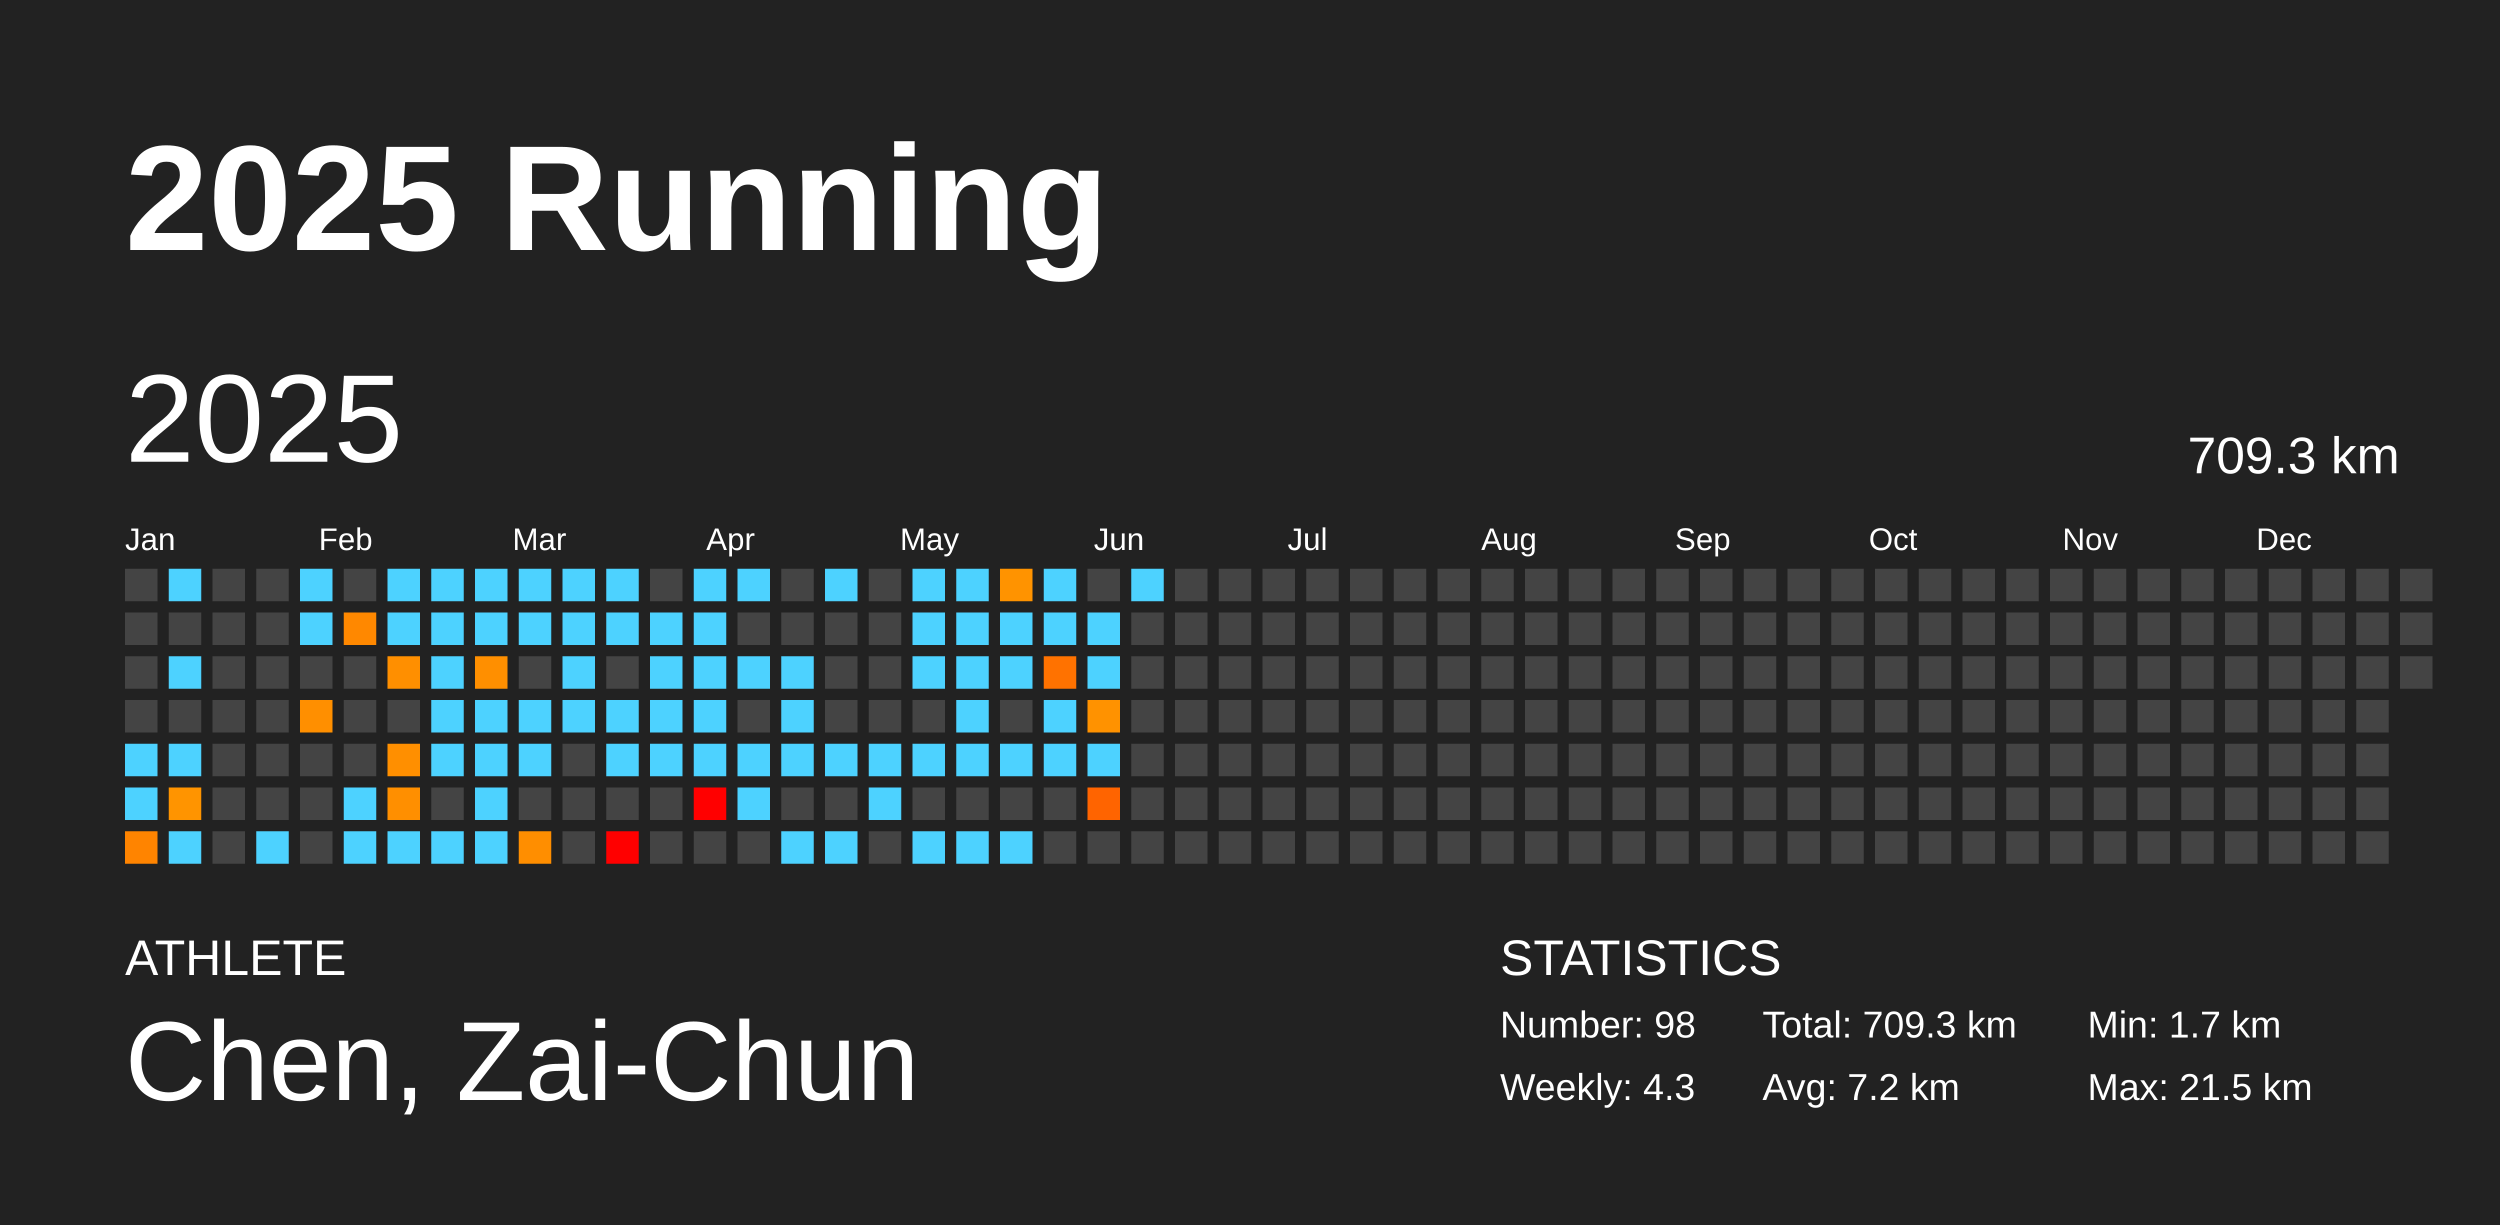
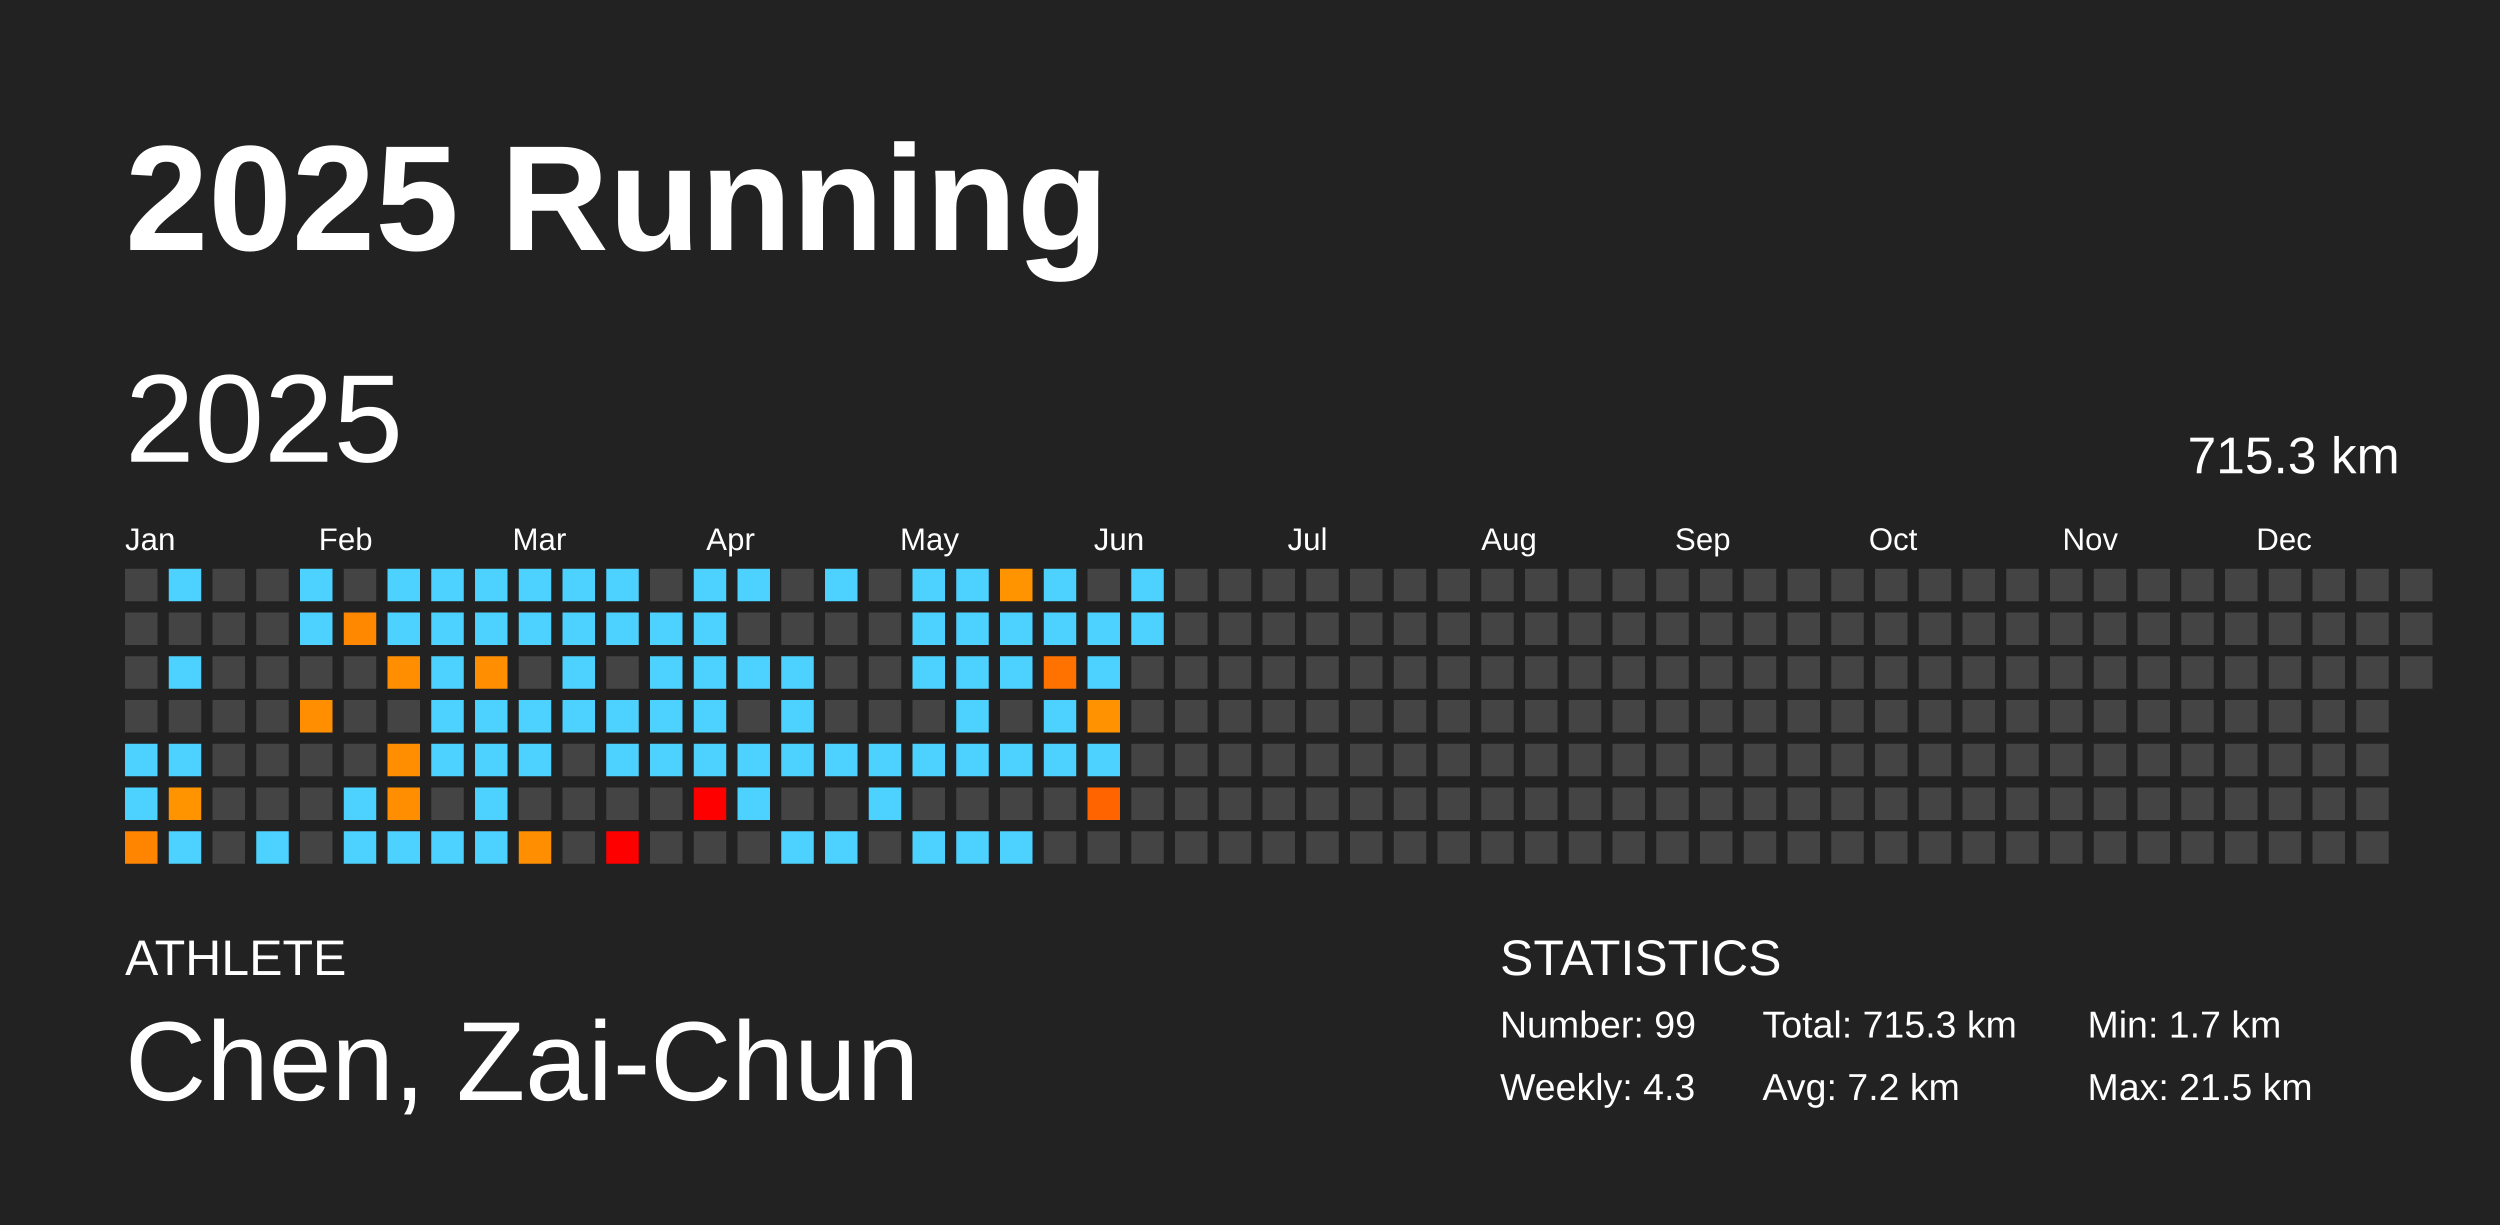
<svg xmlns="http://www.w3.org/2000/svg" baseProfile="full" height="98mm" version="1.1" viewBox="0,0,200,98" width="200mm">
  <defs />
  <rect fill="#222222" height="98" width="200" x="0" y="0" />
  <text fill="#FFFFFF" style="font-size:12px; font-family:Arial; font-weight:bold;" x="10" y="20">2025 Running</text>
  <text fill="#FFFFFF" style="font-size:4px; font-family:Arial" x="10" y="78">ATHLETE</text>
  <text fill="#FFFFFF" style="font-size:9px; font-family:Arial" x="10" y="88">Chen, Zai-Chun</text>
  <text fill="#FFFFFF" style="font-size:4px; font-family:Arial" x="120" y="78">STATISTICS</text>
-   <text fill="#FFFFFF" style="font-size:3px; font-family:Arial" x="120" y="83">Number: 98</text>
+   <text fill="#FFFFFF" style="font-size:3px; font-family:Arial" x="120" y="83">Number: 99</text>
  <text fill="#FFFFFF" style="font-size:3px; font-family:Arial" x="120" y="88">Weekly: 4.3</text>
-   <text fill="#FFFFFF" style="font-size:3px; font-family:Arial" x="141" y="83">Total: 709.3 km</text>
+   <text fill="#FFFFFF" style="font-size:3px; font-family:Arial" x="141" y="83">Total: 715.3 km</text>
  <text fill="#FFFFFF" style="font-size:3px; font-family:Arial" x="141" y="88">Avg: 7.2 km</text>
  <text fill="#FFFFFF" style="font-size:3px; font-family:Arial" x="167" y="83">Min: 1.7 km</text>
  <text fill="#FFFFFF" style="font-size:3px; font-family:Arial" x="167" y="88">Max: 21.5 km</text>
  <text dominant-baseline="hanging" fill="#FFFFFF" style="font-size:10.0px; font-family:Arial;" x="10" y="30">2025</text>
-   <text dominant-baseline="hanging" fill="#FFFFFF" style="font-size:4.125px; font-family:Arial;" x="175" y="35">709.3 km</text>
+   <text dominant-baseline="hanging" fill="#FFFFFF" style="font-size:4.125px; font-family:Arial;" x="175" y="35">715.3 km</text>
  <text fill="#FFFFFF" style="font-size:2.5px; font-family:Arial" x="10.0" y="44">Jan</text>
  <text fill="#FFFFFF" style="font-size:2.5px; font-family:Arial" x="25.5" y="44">Feb</text>
  <text fill="#FFFFFF" style="font-size:2.5px; font-family:Arial" x="41.0" y="44">Mar</text>
  <text fill="#FFFFFF" style="font-size:2.5px; font-family:Arial" x="56.5" y="44">Apr</text>
  <text fill="#FFFFFF" style="font-size:2.5px; font-family:Arial" x="72.0" y="44">May</text>
  <text fill="#FFFFFF" style="font-size:2.5px; font-family:Arial" x="87.5" y="44">Jun</text>
  <text fill="#FFFFFF" style="font-size:2.5px; font-family:Arial" x="103.0" y="44">Jul</text>
  <text fill="#FFFFFF" style="font-size:2.5px; font-family:Arial" x="118.5" y="44">Aug</text>
  <text fill="#FFFFFF" style="font-size:2.5px; font-family:Arial" x="134.0" y="44">Sep</text>
  <text fill="#FFFFFF" style="font-size:2.5px; font-family:Arial" x="149.5" y="44">Oct</text>
  <text fill="#FFFFFF" style="font-size:2.5px; font-family:Arial" x="165.0" y="44">Nov</text>
  <text fill="#FFFFFF" style="font-size:2.5px; font-family:Arial" x="180.5" y="44">Dec</text>
  <rect fill="#444444" height="2.6" width="2.6" x="10.0" y="45.5" />
  <rect fill="#444444" height="2.6" width="2.6" x="10.0" y="49.0" />
  <rect fill="#444444" height="2.6" width="2.6" x="10.0" y="52.5" />
  <rect fill="#444444" height="2.6" width="2.6" x="10.0" y="56.0" />
  <rect fill="#4dd2ff" height="2.6" width="2.6" x="10.0" y="59.5" />
  <rect fill="#4dd2ff" height="2.6" width="2.6" x="10.0" y="63.0" />
  <rect fill="#ff8400" height="2.6" width="2.6" x="10.0" y="66.5" />
  <rect fill="#4dd2ff" height="2.6" width="2.6" x="13.5" y="45.5" />
  <rect fill="#444444" height="2.6" width="2.6" x="13.5" y="49.0" />
  <rect fill="#4dd2ff" height="2.6" width="2.6" x="13.5" y="52.5" />
  <rect fill="#444444" height="2.6" width="2.6" x="13.5" y="56.0" />
  <rect fill="#4dd2ff" height="2.6" width="2.6" x="13.5" y="59.5" />
  <rect fill="#ff9400" height="2.6" width="2.6" x="13.5" y="63.0" />
  <rect fill="#4dd2ff" height="2.6" width="2.6" x="13.5" y="66.5" />
  <rect fill="#444444" height="2.6" width="2.6" x="17.0" y="45.5" />
  <rect fill="#444444" height="2.6" width="2.6" x="17.0" y="49.0" />
  <rect fill="#444444" height="2.6" width="2.6" x="17.0" y="52.5" />
  <rect fill="#444444" height="2.6" width="2.6" x="17.0" y="56.0" />
  <rect fill="#444444" height="2.6" width="2.6" x="17.0" y="59.5" />
  <rect fill="#444444" height="2.6" width="2.6" x="17.0" y="63.0" />
  <rect fill="#444444" height="2.6" width="2.6" x="17.0" y="66.5" />
  <rect fill="#444444" height="2.6" width="2.6" x="20.5" y="45.5" />
  <rect fill="#444444" height="2.6" width="2.6" x="20.5" y="49.0" />
  <rect fill="#444444" height="2.6" width="2.6" x="20.5" y="52.5" />
  <rect fill="#444444" height="2.6" width="2.6" x="20.5" y="56.0" />
  <rect fill="#444444" height="2.6" width="2.6" x="20.5" y="59.5" />
  <rect fill="#444444" height="2.6" width="2.6" x="20.5" y="63.0" />
  <rect fill="#4dd2ff" height="2.6" width="2.6" x="20.5" y="66.5" />
  <rect fill="#4dd2ff" height="2.6" width="2.6" x="24.0" y="45.5" />
  <rect fill="#4dd2ff" height="2.6" width="2.6" x="24.0" y="49.0" />
  <rect fill="#444444" height="2.6" width="2.6" x="24.0" y="52.5" />
  <rect fill="#ff8f00" height="2.6" width="2.6" x="24.0" y="56.0" />
  <rect fill="#444444" height="2.6" width="2.6" x="24.0" y="59.5" />
  <rect fill="#444444" height="2.6" width="2.6" x="24.0" y="63.0" />
  <rect fill="#444444" height="2.6" width="2.6" x="24.0" y="66.5" />
  <rect fill="#444444" height="2.6" width="2.6" x="27.5" y="45.5" />
  <rect fill="#ff8800" height="2.6" width="2.6" x="27.5" y="49.0" />
  <rect fill="#444444" height="2.6" width="2.6" x="27.5" y="52.5" />
  <rect fill="#444444" height="2.6" width="2.6" x="27.5" y="56.0" />
  <rect fill="#444444" height="2.6" width="2.6" x="27.5" y="59.5" />
  <rect fill="#4dd2ff" height="2.6" width="2.6" x="27.5" y="63.0" />
  <rect fill="#4dd2ff" height="2.6" width="2.6" x="27.5" y="66.5" />
  <rect fill="#4dd2ff" height="2.6" width="2.6" x="31.0" y="45.5" />
  <rect fill="#4dd2ff" height="2.6" width="2.6" x="31.0" y="49.0" />
  <rect fill="#ff8f00" height="2.6" width="2.6" x="31.0" y="52.5" />
  <rect fill="#444444" height="2.6" width="2.6" x="31.0" y="56.0" />
  <rect fill="#ff8f00" height="2.6" width="2.6" x="31.0" y="59.5" />
  <rect fill="#ff8f00" height="2.6" width="2.6" x="31.0" y="63.0" />
  <rect fill="#4dd2ff" height="2.6" width="2.6" x="31.0" y="66.5" />
  <rect fill="#4dd2ff" height="2.6" width="2.6" x="34.5" y="45.5" />
  <rect fill="#4dd2ff" height="2.6" width="2.6" x="34.5" y="49.0" />
  <rect fill="#4dd2ff" height="2.6" width="2.6" x="34.5" y="52.5" />
  <rect fill="#4dd2ff" height="2.6" width="2.6" x="34.5" y="56.0" />
  <rect fill="#4dd2ff" height="2.6" width="2.6" x="34.5" y="59.5" />
  <rect fill="#444444" height="2.6" width="2.6" x="34.5" y="63.0" />
  <rect fill="#4dd2ff" height="2.6" width="2.6" x="34.5" y="66.5" />
  <rect fill="#4dd2ff" height="2.6" width="2.6" x="38.0" y="45.5" />
  <rect fill="#4dd2ff" height="2.6" width="2.6" x="38.0" y="49.0" />
  <rect fill="#ff8f00" height="2.6" width="2.6" x="38.0" y="52.5" />
  <rect fill="#4dd2ff" height="2.6" width="2.6" x="38.0" y="56.0" />
  <rect fill="#4dd2ff" height="2.6" width="2.6" x="38.0" y="59.5" />
  <rect fill="#4dd2ff" height="2.6" width="2.6" x="38.0" y="63.0" />
  <rect fill="#4dd2ff" height="2.6" width="2.6" x="38.0" y="66.5" />
  <rect fill="#4dd2ff" height="2.6" width="2.6" x="41.5" y="45.5" />
  <rect fill="#4dd2ff" height="2.6" width="2.6" x="41.5" y="49.0" />
  <rect fill="#444444" height="2.6" width="2.6" x="41.5" y="52.5" />
  <rect fill="#4dd2ff" height="2.6" width="2.6" x="41.5" y="56.0" />
  <rect fill="#4dd2ff" height="2.6" width="2.6" x="41.5" y="59.5" />
  <rect fill="#444444" height="2.6" width="2.6" x="41.5" y="63.0" />
  <rect fill="#ff8e00" height="2.6" width="2.6" x="41.5" y="66.5" />
  <rect fill="#4dd2ff" height="2.6" width="2.6" x="45.0" y="45.5" />
  <rect fill="#4dd2ff" height="2.6" width="2.6" x="45.0" y="49.0" />
  <rect fill="#4dd2ff" height="2.6" width="2.6" x="45.0" y="52.5" />
  <rect fill="#4dd2ff" height="2.6" width="2.6" x="45.0" y="56.0" />
  <rect fill="#444444" height="2.6" width="2.6" x="45.0" y="59.5" />
  <rect fill="#444444" height="2.6" width="2.6" x="45.0" y="63.0" />
  <rect fill="#444444" height="2.6" width="2.6" x="45.0" y="66.5" />
  <rect fill="#4dd2ff" height="2.6" width="2.6" x="48.5" y="45.5" />
  <rect fill="#4dd2ff" height="2.6" width="2.6" x="48.5" y="49.0" />
  <rect fill="#444444" height="2.6" width="2.6" x="48.5" y="52.5" />
  <rect fill="#4dd2ff" height="2.6" width="2.6" x="48.5" y="56.0" />
  <rect fill="#4dd2ff" height="2.6" width="2.6" x="48.5" y="59.5" />
  <rect fill="#444444" height="2.6" width="2.6" x="48.5" y="63.0" />
  <rect fill="red" height="2.6" width="2.6" x="48.5" y="66.5" />
  <rect fill="#444444" height="2.6" width="2.6" x="52.0" y="45.5" />
  <rect fill="#4dd2ff" height="2.6" width="2.6" x="52.0" y="49.0" />
  <rect fill="#4dd2ff" height="2.6" width="2.6" x="52.0" y="52.5" />
  <rect fill="#4dd2ff" height="2.6" width="2.6" x="52.0" y="56.0" />
  <rect fill="#4dd2ff" height="2.6" width="2.6" x="52.0" y="59.5" />
  <rect fill="#444444" height="2.6" width="2.6" x="52.0" y="63.0" />
  <rect fill="#444444" height="2.6" width="2.6" x="52.0" y="66.5" />
  <rect fill="#4dd2ff" height="2.6" width="2.6" x="55.5" y="45.5" />
  <rect fill="#4dd2ff" height="2.6" width="2.6" x="55.5" y="49.0" />
  <rect fill="#4dd2ff" height="2.6" width="2.6" x="55.5" y="52.5" />
  <rect fill="#4dd2ff" height="2.6" width="2.6" x="55.5" y="56.0" />
  <rect fill="#4dd2ff" height="2.6" width="2.6" x="55.5" y="59.5" />
  <rect fill="red" height="2.6" width="2.6" x="55.5" y="63.0" />
  <rect fill="#444444" height="2.6" width="2.6" x="55.5" y="66.5" />
  <rect fill="#4dd2ff" height="2.6" width="2.6" x="59.0" y="45.5" />
  <rect fill="#444444" height="2.6" width="2.6" x="59.0" y="49.0" />
  <rect fill="#4dd2ff" height="2.6" width="2.6" x="59.0" y="52.5" />
  <rect fill="#444444" height="2.6" width="2.6" x="59.0" y="56.0" />
  <rect fill="#4dd2ff" height="2.6" width="2.6" x="59.0" y="59.5" />
  <rect fill="#4dd2ff" height="2.6" width="2.6" x="59.0" y="63.0" />
  <rect fill="#444444" height="2.6" width="2.6" x="59.0" y="66.5" />
  <rect fill="#444444" height="2.6" width="2.6" x="62.5" y="45.5" />
  <rect fill="#444444" height="2.6" width="2.6" x="62.5" y="49.0" />
  <rect fill="#4dd2ff" height="2.6" width="2.6" x="62.5" y="52.5" />
  <rect fill="#4dd2ff" height="2.6" width="2.6" x="62.5" y="56.0" />
  <rect fill="#4dd2ff" height="2.6" width="2.6" x="62.5" y="59.5" />
  <rect fill="#444444" height="2.6" width="2.6" x="62.5" y="63.0" />
  <rect fill="#4dd2ff" height="2.6" width="2.6" x="62.5" y="66.5" />
  <rect fill="#4dd2ff" height="2.6" width="2.6" x="66.0" y="45.5" />
  <rect fill="#444444" height="2.6" width="2.6" x="66.0" y="49.0" />
  <rect fill="#444444" height="2.6" width="2.6" x="66.0" y="52.5" />
  <rect fill="#444444" height="2.6" width="2.6" x="66.0" y="56.0" />
  <rect fill="#4dd2ff" height="2.6" width="2.6" x="66.0" y="59.5" />
  <rect fill="#444444" height="2.6" width="2.6" x="66.0" y="63.0" />
  <rect fill="#4dd2ff" height="2.6" width="2.6" x="66.0" y="66.5" />
  <rect fill="#444444" height="2.6" width="2.6" x="69.5" y="45.5" />
  <rect fill="#444444" height="2.6" width="2.6" x="69.5" y="49.0" />
  <rect fill="#444444" height="2.6" width="2.6" x="69.5" y="52.5" />
  <rect fill="#444444" height="2.6" width="2.6" x="69.5" y="56.0" />
  <rect fill="#4dd2ff" height="2.6" width="2.6" x="69.5" y="59.5" />
  <rect fill="#4dd2ff" height="2.6" width="2.6" x="69.5" y="63.0" />
  <rect fill="#444444" height="2.6" width="2.6" x="69.5" y="66.5" />
  <rect fill="#4dd2ff" height="2.6" width="2.6" x="73.0" y="45.5" />
  <rect fill="#4dd2ff" height="2.6" width="2.6" x="73.0" y="49.0" />
  <rect fill="#4dd2ff" height="2.6" width="2.6" x="73.0" y="52.5" />
  <rect fill="#444444" height="2.6" width="2.6" x="73.0" y="56.0" />
  <rect fill="#4dd2ff" height="2.6" width="2.6" x="73.0" y="59.5" />
  <rect fill="#444444" height="2.6" width="2.6" x="73.0" y="63.0" />
  <rect fill="#4dd2ff" height="2.6" width="2.6" x="73.0" y="66.5" />
  <rect fill="#4dd2ff" height="2.6" width="2.6" x="76.5" y="45.5" />
  <rect fill="#4dd2ff" height="2.6" width="2.6" x="76.5" y="49.0" />
  <rect fill="#4dd2ff" height="2.6" width="2.6" x="76.5" y="52.5" />
  <rect fill="#4dd2ff" height="2.6" width="2.6" x="76.5" y="56.0" />
  <rect fill="#4dd2ff" height="2.6" width="2.6" x="76.5" y="59.5" />
  <rect fill="#444444" height="2.6" width="2.6" x="76.5" y="63.0" />
  <rect fill="#4dd2ff" height="2.6" width="2.6" x="76.5" y="66.5" />
  <rect fill="#ff9300" height="2.6" width="2.6" x="80.0" y="45.5" />
  <rect fill="#4dd2ff" height="2.6" width="2.6" x="80.0" y="49.0" />
  <rect fill="#4dd2ff" height="2.6" width="2.6" x="80.0" y="52.5" />
  <rect fill="#444444" height="2.6" width="2.6" x="80.0" y="56.0" />
  <rect fill="#4dd2ff" height="2.6" width="2.6" x="80.0" y="59.5" />
  <rect fill="#444444" height="2.6" width="2.6" x="80.0" y="63.0" />
  <rect fill="#4dd2ff" height="2.6" width="2.6" x="80.0" y="66.5" />
  <rect fill="#4dd2ff" height="2.6" width="2.6" x="83.5" y="45.5" />
  <rect fill="#4dd2ff" height="2.6" width="2.6" x="83.5" y="49.0" />
  <rect fill="#ff7200" height="2.6" width="2.6" x="83.5" y="52.5" />
  <rect fill="#4dd2ff" height="2.6" width="2.6" x="83.5" y="56.0" />
  <rect fill="#4dd2ff" height="2.6" width="2.6" x="83.5" y="59.5" />
  <rect fill="#444444" height="2.6" width="2.6" x="83.5" y="63.0" />
  <rect fill="#444444" height="2.6" width="2.6" x="83.5" y="66.5" />
  <rect fill="#444444" height="2.6" width="2.6" x="87.0" y="45.5" />
  <rect fill="#4dd2ff" height="2.6" width="2.6" x="87.0" y="49.0" />
  <rect fill="#4dd2ff" height="2.6" width="2.6" x="87.0" y="52.5" />
  <rect fill="#ff9200" height="2.6" width="2.6" x="87.0" y="56.0" />
  <rect fill="#4dd2ff" height="2.6" width="2.6" x="87.0" y="59.5" />
  <rect fill="#ff6400" height="2.6" width="2.6" x="87.0" y="63.0" />
  <rect fill="#444444" height="2.6" width="2.6" x="87.0" y="66.5" />
  <rect fill="#4dd2ff" height="2.6" width="2.6" x="90.5" y="45.5" />
-   <rect fill="#444444" height="2.6" width="2.6" x="90.5" y="49.0" />
+   <rect fill="#4dd2ff" height="2.6" width="2.6" x="90.5" y="49.0" />
  <rect fill="#444444" height="2.6" width="2.6" x="90.5" y="52.5" />
  <rect fill="#444444" height="2.6" width="2.6" x="90.5" y="56.0" />
  <rect fill="#444444" height="2.6" width="2.6" x="90.5" y="59.5" />
  <rect fill="#444444" height="2.6" width="2.6" x="90.5" y="63.0" />
  <rect fill="#444444" height="2.6" width="2.6" x="90.5" y="66.5" />
  <rect fill="#444444" height="2.6" width="2.6" x="94.0" y="45.5" />
  <rect fill="#444444" height="2.6" width="2.6" x="94.0" y="49.0" />
  <rect fill="#444444" height="2.6" width="2.6" x="94.0" y="52.5" />
  <rect fill="#444444" height="2.6" width="2.6" x="94.0" y="56.0" />
  <rect fill="#444444" height="2.6" width="2.6" x="94.0" y="59.5" />
  <rect fill="#444444" height="2.6" width="2.6" x="94.0" y="63.0" />
  <rect fill="#444444" height="2.6" width="2.6" x="94.0" y="66.5" />
  <rect fill="#444444" height="2.6" width="2.6" x="97.5" y="45.5" />
  <rect fill="#444444" height="2.6" width="2.6" x="97.5" y="49.0" />
  <rect fill="#444444" height="2.6" width="2.6" x="97.5" y="52.5" />
  <rect fill="#444444" height="2.6" width="2.6" x="97.5" y="56.0" />
  <rect fill="#444444" height="2.6" width="2.6" x="97.5" y="59.5" />
  <rect fill="#444444" height="2.6" width="2.6" x="97.5" y="63.0" />
  <rect fill="#444444" height="2.6" width="2.6" x="97.5" y="66.5" />
  <rect fill="#444444" height="2.6" width="2.6" x="101.0" y="45.5" />
  <rect fill="#444444" height="2.6" width="2.6" x="101.0" y="49.0" />
  <rect fill="#444444" height="2.6" width="2.6" x="101.0" y="52.5" />
  <rect fill="#444444" height="2.6" width="2.6" x="101.0" y="56.0" />
  <rect fill="#444444" height="2.6" width="2.6" x="101.0" y="59.5" />
  <rect fill="#444444" height="2.6" width="2.6" x="101.0" y="63.0" />
  <rect fill="#444444" height="2.6" width="2.6" x="101.0" y="66.5" />
  <rect fill="#444444" height="2.6" width="2.6" x="104.5" y="45.5" />
  <rect fill="#444444" height="2.6" width="2.6" x="104.5" y="49.0" />
  <rect fill="#444444" height="2.6" width="2.6" x="104.5" y="52.5" />
  <rect fill="#444444" height="2.6" width="2.6" x="104.5" y="56.0" />
  <rect fill="#444444" height="2.6" width="2.6" x="104.5" y="59.5" />
  <rect fill="#444444" height="2.6" width="2.6" x="104.5" y="63.0" />
  <rect fill="#444444" height="2.6" width="2.6" x="104.5" y="66.5" />
  <rect fill="#444444" height="2.6" width="2.6" x="108.0" y="45.5" />
  <rect fill="#444444" height="2.6" width="2.6" x="108.0" y="49.0" />
  <rect fill="#444444" height="2.6" width="2.6" x="108.0" y="52.5" />
  <rect fill="#444444" height="2.6" width="2.6" x="108.0" y="56.0" />
  <rect fill="#444444" height="2.6" width="2.6" x="108.0" y="59.5" />
  <rect fill="#444444" height="2.6" width="2.6" x="108.0" y="63.0" />
  <rect fill="#444444" height="2.6" width="2.6" x="108.0" y="66.5" />
  <rect fill="#444444" height="2.6" width="2.6" x="111.5" y="45.5" />
  <rect fill="#444444" height="2.6" width="2.6" x="111.5" y="49.0" />
  <rect fill="#444444" height="2.6" width="2.6" x="111.5" y="52.5" />
  <rect fill="#444444" height="2.6" width="2.6" x="111.5" y="56.0" />
  <rect fill="#444444" height="2.6" width="2.6" x="111.5" y="59.5" />
  <rect fill="#444444" height="2.6" width="2.6" x="111.5" y="63.0" />
  <rect fill="#444444" height="2.6" width="2.6" x="111.5" y="66.5" />
  <rect fill="#444444" height="2.6" width="2.6" x="115.0" y="45.5" />
  <rect fill="#444444" height="2.6" width="2.6" x="115.0" y="49.0" />
  <rect fill="#444444" height="2.6" width="2.6" x="115.0" y="52.5" />
  <rect fill="#444444" height="2.6" width="2.6" x="115.0" y="56.0" />
  <rect fill="#444444" height="2.6" width="2.6" x="115.0" y="59.5" />
  <rect fill="#444444" height="2.6" width="2.6" x="115.0" y="63.0" />
  <rect fill="#444444" height="2.6" width="2.6" x="115.0" y="66.5" />
  <rect fill="#444444" height="2.6" width="2.6" x="118.5" y="45.5" />
  <rect fill="#444444" height="2.6" width="2.6" x="118.5" y="49.0" />
  <rect fill="#444444" height="2.6" width="2.6" x="118.5" y="52.5" />
  <rect fill="#444444" height="2.6" width="2.6" x="118.5" y="56.0" />
  <rect fill="#444444" height="2.6" width="2.6" x="118.5" y="59.5" />
  <rect fill="#444444" height="2.6" width="2.6" x="118.5" y="63.0" />
  <rect fill="#444444" height="2.6" width="2.6" x="118.5" y="66.5" />
  <rect fill="#444444" height="2.6" width="2.6" x="122.0" y="45.5" />
  <rect fill="#444444" height="2.6" width="2.6" x="122.0" y="49.0" />
  <rect fill="#444444" height="2.6" width="2.6" x="122.0" y="52.5" />
  <rect fill="#444444" height="2.6" width="2.6" x="122.0" y="56.0" />
  <rect fill="#444444" height="2.6" width="2.6" x="122.0" y="59.5" />
  <rect fill="#444444" height="2.6" width="2.6" x="122.0" y="63.0" />
  <rect fill="#444444" height="2.6" width="2.6" x="122.0" y="66.5" />
  <rect fill="#444444" height="2.6" width="2.6" x="125.5" y="45.5" />
  <rect fill="#444444" height="2.6" width="2.6" x="125.5" y="49.0" />
  <rect fill="#444444" height="2.6" width="2.6" x="125.5" y="52.5" />
  <rect fill="#444444" height="2.6" width="2.6" x="125.5" y="56.0" />
  <rect fill="#444444" height="2.6" width="2.6" x="125.5" y="59.5" />
  <rect fill="#444444" height="2.6" width="2.6" x="125.5" y="63.0" />
  <rect fill="#444444" height="2.6" width="2.6" x="125.5" y="66.5" />
  <rect fill="#444444" height="2.6" width="2.6" x="129.0" y="45.5" />
  <rect fill="#444444" height="2.6" width="2.6" x="129.0" y="49.0" />
  <rect fill="#444444" height="2.6" width="2.6" x="129.0" y="52.5" />
  <rect fill="#444444" height="2.6" width="2.6" x="129.0" y="56.0" />
  <rect fill="#444444" height="2.6" width="2.6" x="129.0" y="59.5" />
  <rect fill="#444444" height="2.6" width="2.6" x="129.0" y="63.0" />
  <rect fill="#444444" height="2.6" width="2.6" x="129.0" y="66.5" />
  <rect fill="#444444" height="2.6" width="2.6" x="132.5" y="45.5" />
  <rect fill="#444444" height="2.6" width="2.6" x="132.5" y="49.0" />
  <rect fill="#444444" height="2.6" width="2.6" x="132.5" y="52.5" />
  <rect fill="#444444" height="2.6" width="2.6" x="132.5" y="56.0" />
  <rect fill="#444444" height="2.6" width="2.6" x="132.5" y="59.5" />
  <rect fill="#444444" height="2.6" width="2.6" x="132.5" y="63.0" />
  <rect fill="#444444" height="2.6" width="2.6" x="132.5" y="66.5" />
  <rect fill="#444444" height="2.6" width="2.6" x="136.0" y="45.5" />
  <rect fill="#444444" height="2.6" width="2.6" x="136.0" y="49.0" />
  <rect fill="#444444" height="2.6" width="2.6" x="136.0" y="52.5" />
  <rect fill="#444444" height="2.6" width="2.6" x="136.0" y="56.0" />
  <rect fill="#444444" height="2.6" width="2.6" x="136.0" y="59.5" />
  <rect fill="#444444" height="2.6" width="2.6" x="136.0" y="63.0" />
  <rect fill="#444444" height="2.6" width="2.6" x="136.0" y="66.5" />
  <rect fill="#444444" height="2.6" width="2.6" x="139.5" y="45.5" />
  <rect fill="#444444" height="2.6" width="2.6" x="139.5" y="49.0" />
  <rect fill="#444444" height="2.6" width="2.6" x="139.5" y="52.5" />
  <rect fill="#444444" height="2.6" width="2.6" x="139.5" y="56.0" />
  <rect fill="#444444" height="2.6" width="2.6" x="139.5" y="59.5" />
  <rect fill="#444444" height="2.6" width="2.6" x="139.5" y="63.0" />
  <rect fill="#444444" height="2.6" width="2.6" x="139.5" y="66.5" />
  <rect fill="#444444" height="2.6" width="2.6" x="143.0" y="45.5" />
  <rect fill="#444444" height="2.6" width="2.6" x="143.0" y="49.0" />
  <rect fill="#444444" height="2.6" width="2.6" x="143.0" y="52.5" />
  <rect fill="#444444" height="2.6" width="2.6" x="143.0" y="56.0" />
  <rect fill="#444444" height="2.6" width="2.6" x="143.0" y="59.5" />
  <rect fill="#444444" height="2.6" width="2.6" x="143.0" y="63.0" />
  <rect fill="#444444" height="2.6" width="2.6" x="143.0" y="66.5" />
  <rect fill="#444444" height="2.6" width="2.6" x="146.5" y="45.5" />
  <rect fill="#444444" height="2.6" width="2.6" x="146.5" y="49.0" />
  <rect fill="#444444" height="2.6" width="2.6" x="146.5" y="52.5" />
  <rect fill="#444444" height="2.6" width="2.6" x="146.5" y="56.0" />
  <rect fill="#444444" height="2.6" width="2.6" x="146.5" y="59.5" />
  <rect fill="#444444" height="2.6" width="2.6" x="146.5" y="63.0" />
  <rect fill="#444444" height="2.6" width="2.6" x="146.5" y="66.5" />
  <rect fill="#444444" height="2.6" width="2.6" x="150.0" y="45.5" />
  <rect fill="#444444" height="2.6" width="2.6" x="150.0" y="49.0" />
  <rect fill="#444444" height="2.6" width="2.6" x="150.0" y="52.5" />
  <rect fill="#444444" height="2.6" width="2.6" x="150.0" y="56.0" />
  <rect fill="#444444" height="2.6" width="2.6" x="150.0" y="59.5" />
  <rect fill="#444444" height="2.6" width="2.6" x="150.0" y="63.0" />
  <rect fill="#444444" height="2.6" width="2.6" x="150.0" y="66.5" />
  <rect fill="#444444" height="2.6" width="2.6" x="153.5" y="45.5" />
  <rect fill="#444444" height="2.6" width="2.6" x="153.5" y="49.0" />
  <rect fill="#444444" height="2.6" width="2.6" x="153.5" y="52.5" />
  <rect fill="#444444" height="2.6" width="2.6" x="153.5" y="56.0" />
  <rect fill="#444444" height="2.6" width="2.6" x="153.5" y="59.5" />
  <rect fill="#444444" height="2.6" width="2.6" x="153.5" y="63.0" />
  <rect fill="#444444" height="2.6" width="2.6" x="153.5" y="66.5" />
  <rect fill="#444444" height="2.6" width="2.6" x="157.0" y="45.5" />
  <rect fill="#444444" height="2.6" width="2.6" x="157.0" y="49.0" />
  <rect fill="#444444" height="2.6" width="2.6" x="157.0" y="52.5" />
  <rect fill="#444444" height="2.6" width="2.6" x="157.0" y="56.0" />
  <rect fill="#444444" height="2.6" width="2.6" x="157.0" y="59.5" />
  <rect fill="#444444" height="2.6" width="2.6" x="157.0" y="63.0" />
  <rect fill="#444444" height="2.6" width="2.6" x="157.0" y="66.5" />
  <rect fill="#444444" height="2.6" width="2.6" x="160.5" y="45.5" />
  <rect fill="#444444" height="2.6" width="2.6" x="160.5" y="49.0" />
  <rect fill="#444444" height="2.6" width="2.6" x="160.5" y="52.5" />
  <rect fill="#444444" height="2.6" width="2.6" x="160.5" y="56.0" />
  <rect fill="#444444" height="2.6" width="2.6" x="160.5" y="59.5" />
  <rect fill="#444444" height="2.6" width="2.6" x="160.5" y="63.0" />
  <rect fill="#444444" height="2.6" width="2.6" x="160.5" y="66.5" />
  <rect fill="#444444" height="2.6" width="2.6" x="164.0" y="45.5" />
  <rect fill="#444444" height="2.6" width="2.6" x="164.0" y="49.0" />
  <rect fill="#444444" height="2.6" width="2.6" x="164.0" y="52.5" />
  <rect fill="#444444" height="2.6" width="2.6" x="164.0" y="56.0" />
  <rect fill="#444444" height="2.6" width="2.6" x="164.0" y="59.5" />
  <rect fill="#444444" height="2.6" width="2.6" x="164.0" y="63.0" />
  <rect fill="#444444" height="2.6" width="2.6" x="164.0" y="66.5" />
  <rect fill="#444444" height="2.6" width="2.6" x="167.5" y="45.5" />
  <rect fill="#444444" height="2.6" width="2.6" x="167.5" y="49.0" />
  <rect fill="#444444" height="2.6" width="2.6" x="167.5" y="52.5" />
  <rect fill="#444444" height="2.6" width="2.6" x="167.5" y="56.0" />
  <rect fill="#444444" height="2.6" width="2.6" x="167.5" y="59.5" />
  <rect fill="#444444" height="2.6" width="2.6" x="167.5" y="63.0" />
  <rect fill="#444444" height="2.6" width="2.6" x="167.5" y="66.5" />
  <rect fill="#444444" height="2.6" width="2.6" x="171.0" y="45.5" />
  <rect fill="#444444" height="2.6" width="2.6" x="171.0" y="49.0" />
  <rect fill="#444444" height="2.6" width="2.6" x="171.0" y="52.5" />
  <rect fill="#444444" height="2.6" width="2.6" x="171.0" y="56.0" />
  <rect fill="#444444" height="2.6" width="2.6" x="171.0" y="59.5" />
  <rect fill="#444444" height="2.6" width="2.6" x="171.0" y="63.0" />
  <rect fill="#444444" height="2.6" width="2.6" x="171.0" y="66.5" />
  <rect fill="#444444" height="2.6" width="2.6" x="174.5" y="45.5" />
  <rect fill="#444444" height="2.6" width="2.6" x="174.5" y="49.0" />
  <rect fill="#444444" height="2.6" width="2.6" x="174.5" y="52.5" />
  <rect fill="#444444" height="2.6" width="2.6" x="174.5" y="56.0" />
  <rect fill="#444444" height="2.6" width="2.6" x="174.5" y="59.5" />
  <rect fill="#444444" height="2.6" width="2.6" x="174.5" y="63.0" />
  <rect fill="#444444" height="2.6" width="2.6" x="174.5" y="66.5" />
  <rect fill="#444444" height="2.6" width="2.6" x="178.0" y="45.5" />
  <rect fill="#444444" height="2.6" width="2.6" x="178.0" y="49.0" />
  <rect fill="#444444" height="2.6" width="2.6" x="178.0" y="52.5" />
  <rect fill="#444444" height="2.6" width="2.6" x="178.0" y="56.0" />
  <rect fill="#444444" height="2.6" width="2.6" x="178.0" y="59.5" />
  <rect fill="#444444" height="2.6" width="2.6" x="178.0" y="63.0" />
  <rect fill="#444444" height="2.6" width="2.6" x="178.0" y="66.5" />
  <rect fill="#444444" height="2.6" width="2.6" x="181.5" y="45.5" />
  <rect fill="#444444" height="2.6" width="2.6" x="181.5" y="49.0" />
  <rect fill="#444444" height="2.6" width="2.6" x="181.5" y="52.5" />
  <rect fill="#444444" height="2.6" width="2.6" x="181.5" y="56.0" />
  <rect fill="#444444" height="2.6" width="2.6" x="181.5" y="59.5" />
  <rect fill="#444444" height="2.6" width="2.6" x="181.5" y="63.0" />
  <rect fill="#444444" height="2.6" width="2.6" x="181.5" y="66.5" />
  <rect fill="#444444" height="2.6" width="2.6" x="185.0" y="45.5" />
  <rect fill="#444444" height="2.6" width="2.6" x="185.0" y="49.0" />
  <rect fill="#444444" height="2.6" width="2.6" x="185.0" y="52.5" />
  <rect fill="#444444" height="2.6" width="2.6" x="185.0" y="56.0" />
  <rect fill="#444444" height="2.6" width="2.6" x="185.0" y="59.5" />
  <rect fill="#444444" height="2.6" width="2.6" x="185.0" y="63.0" />
  <rect fill="#444444" height="2.6" width="2.6" x="185.0" y="66.5" />
  <rect fill="#444444" height="2.6" width="2.6" x="188.5" y="45.5" />
  <rect fill="#444444" height="2.6" width="2.6" x="188.5" y="49.0" />
  <rect fill="#444444" height="2.6" width="2.6" x="188.5" y="52.5" />
  <rect fill="#444444" height="2.6" width="2.6" x="188.5" y="56.0" />
  <rect fill="#444444" height="2.6" width="2.6" x="188.5" y="59.5" />
  <rect fill="#444444" height="2.6" width="2.6" x="188.5" y="63.0" />
  <rect fill="#444444" height="2.6" width="2.6" x="188.5" y="66.5" />
  <rect fill="#444444" height="2.6" width="2.6" x="192.0" y="45.5" />
  <rect fill="#444444" height="2.6" width="2.6" x="192.0" y="49.0" />
  <rect fill="#444444" height="2.6" width="2.6" x="192.0" y="52.5" />
</svg>
